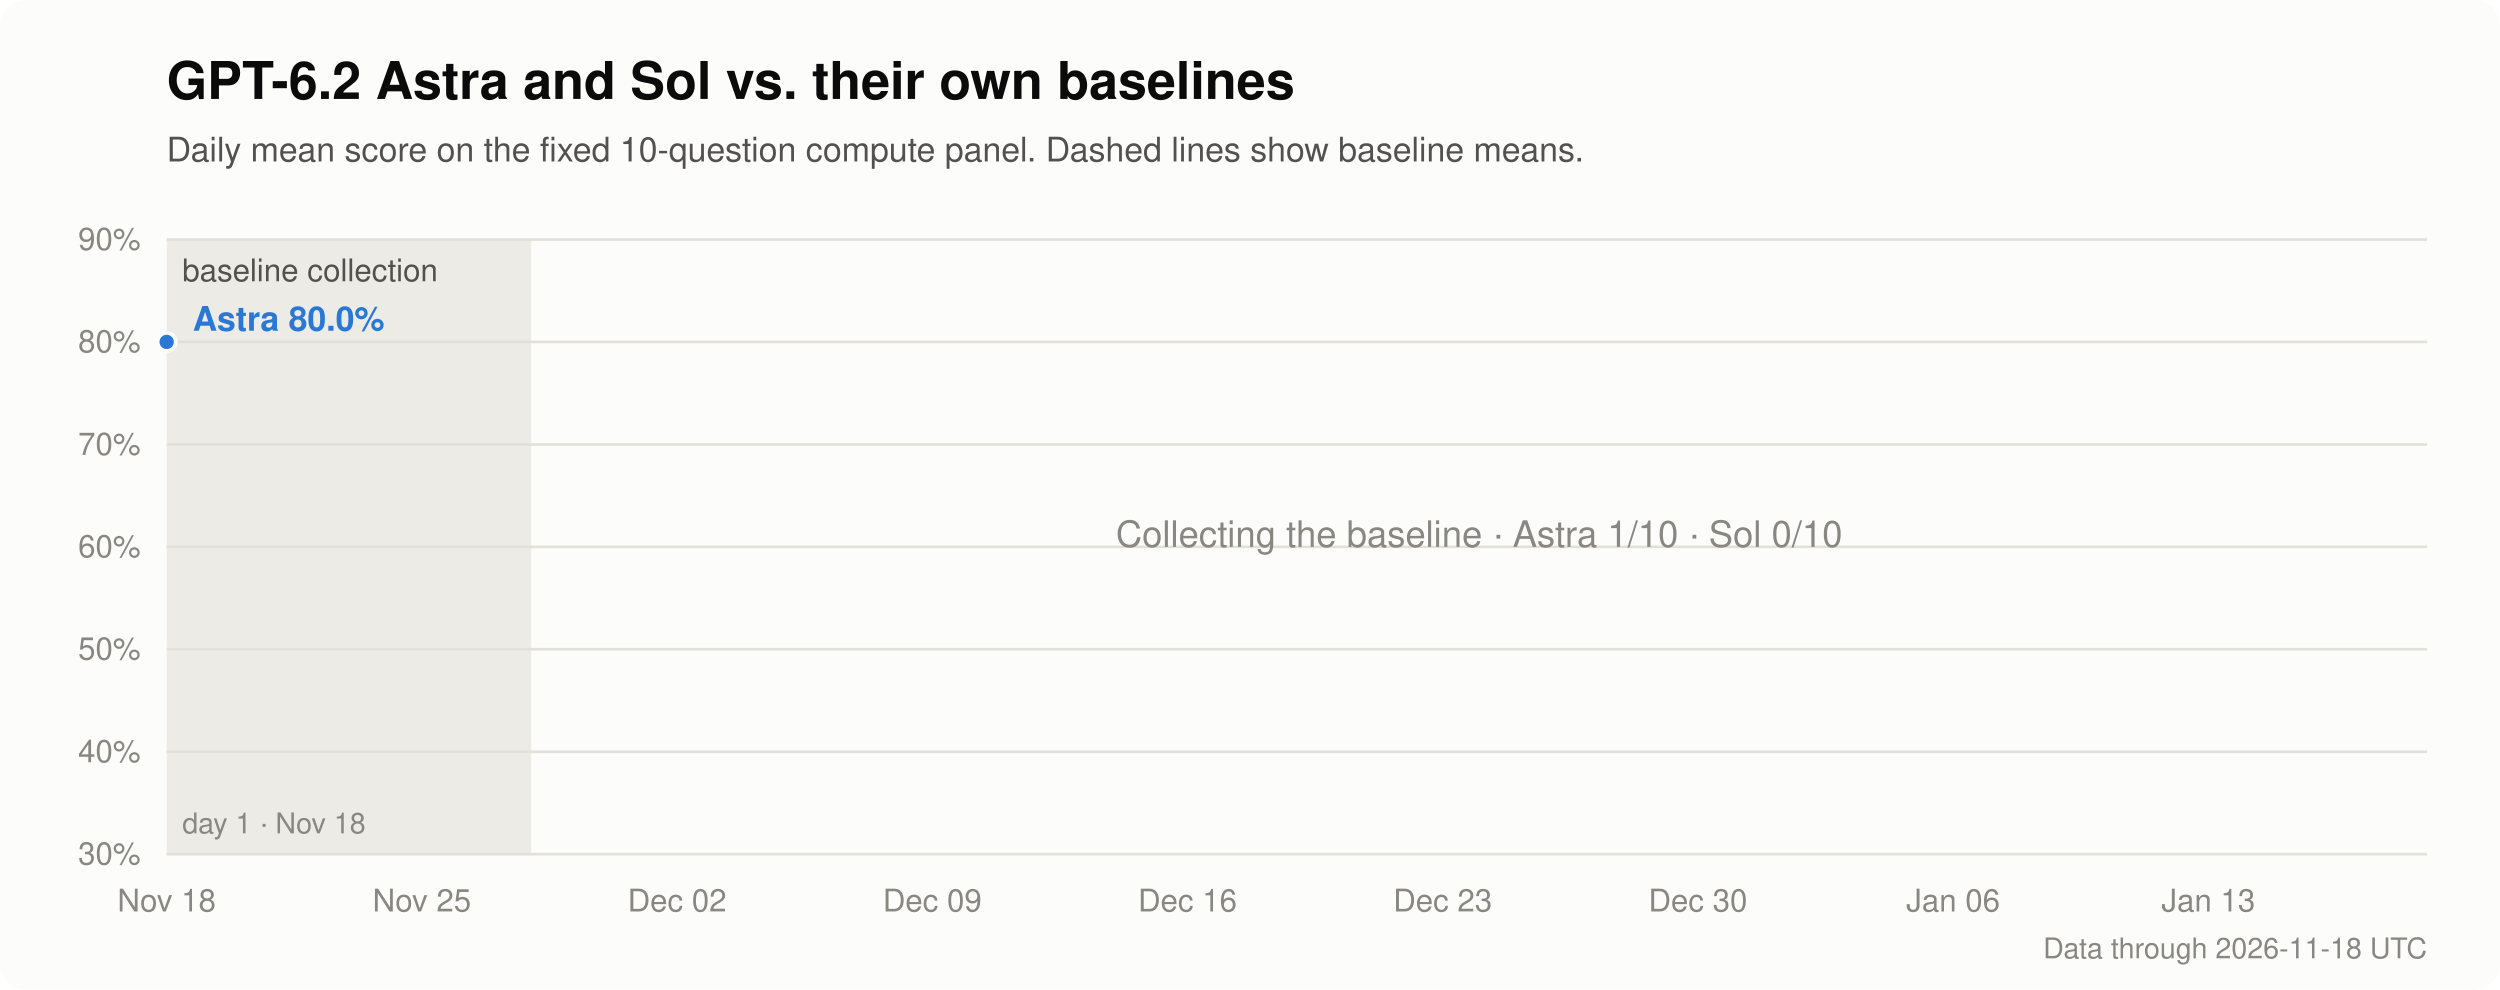
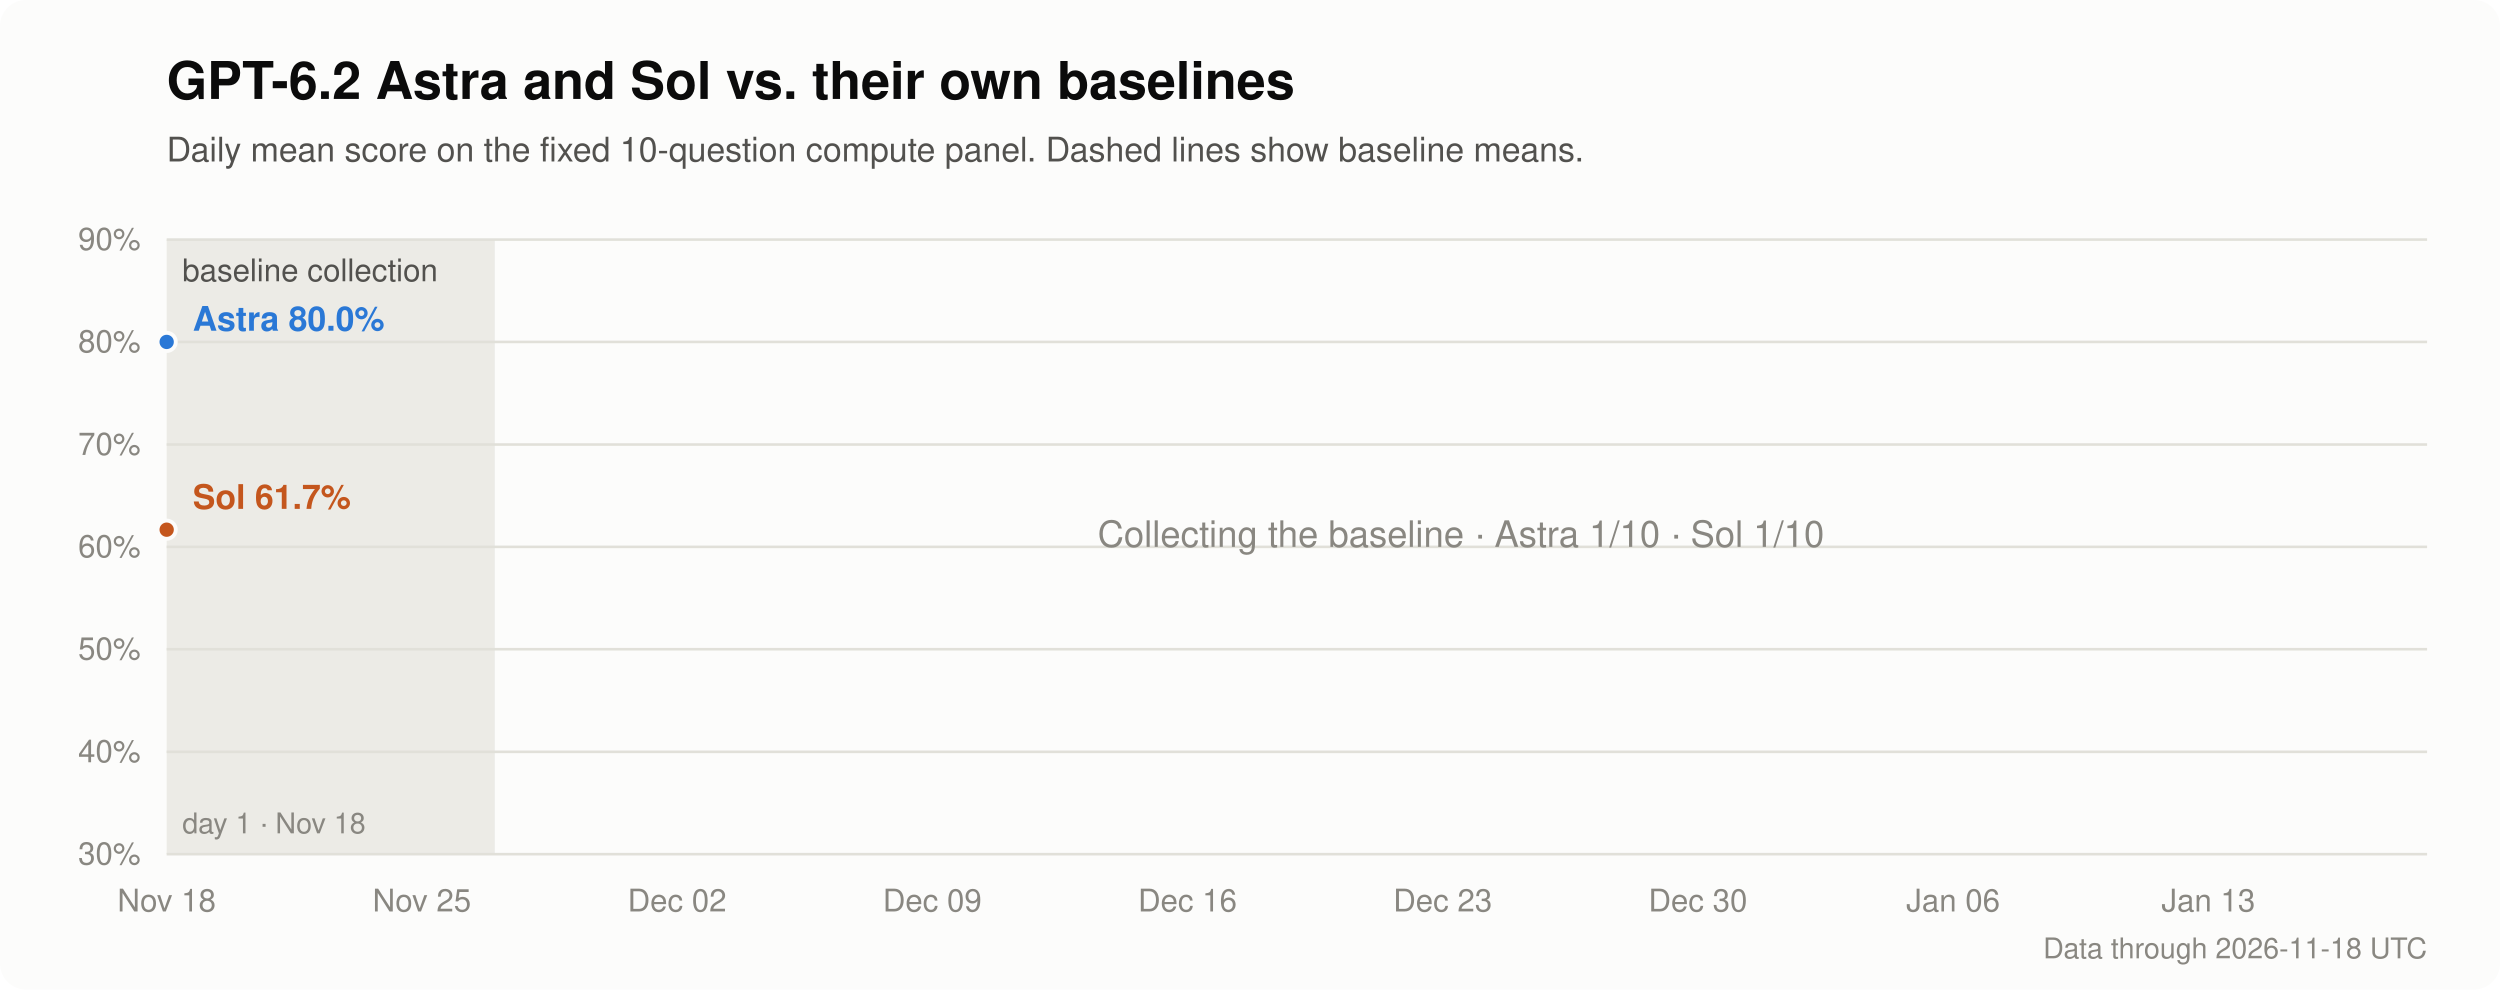
<svg xmlns="http://www.w3.org/2000/svg" width="960" height="380" viewBox="0 0 960 380" font-family="-apple-system, BlinkMacSystemFont, Helvetica, Arial, sans-serif" role="img" aria-labelledby="t d">
  <rect width="960" height="380" rx="10" fill="#fcfcfb" />
  <text x="64" y="38" fill="#0b0b0b" font-size="20" font-weight="600">GPT-6.2 Astra and Sol vs. their own baselines</text>
  <text x="64" y="62" fill="#52514e" font-size="13">Daily mean score on the fixed 10-question compute panel. Dashed lines show baseline means.</text>
  <line x1="64" y1="328.0" x2="932" y2="328.0" stroke="#e1e0d9" />
  <text x="54" y="332.0" text-anchor="end" fill="#898781" font-size="12">30%</text>
  <line x1="64" y1="288.7" x2="932" y2="288.7" stroke="#e1e0d9" />
  <text x="54" y="292.7" text-anchor="end" fill="#898781" font-size="12">40%</text>
  <line x1="64" y1="249.3" x2="932" y2="249.3" stroke="#e1e0d9" />
  <text x="54" y="253.3" text-anchor="end" fill="#898781" font-size="12">50%</text>
  <line x1="64" y1="210.0" x2="932" y2="210.0" stroke="#e1e0d9" />
  <text x="54" y="214.0" text-anchor="end" fill="#898781" font-size="12">60%</text>
  <line x1="64" y1="170.7" x2="932" y2="170.7" stroke="#e1e0d9" />
  <text x="54" y="174.7" text-anchor="end" fill="#898781" font-size="12">70%</text>
  <line x1="64" y1="131.3" x2="932" y2="131.3" stroke="#e1e0d9" />
  <text x="54" y="135.3" text-anchor="end" fill="#898781" font-size="12">80%</text>
  <line x1="64" y1="92.0" x2="932" y2="92.0" stroke="#e1e0d9" />
  <text x="54" y="96.0" text-anchor="end" fill="#898781" font-size="12">90%</text>
-   <rect x="64" y="92" width="140.0" height="236" fill="#e1e0d9" opacity="0.6" />
+   <rect x="64" y="92" width="126.0" height="236" fill="#e1e0d9" opacity="0.6" />
  <text x="70" y="108" fill="#52514e" font-size="12">baseline collection</text>
  <text x="70" y="320" fill="#898781" font-size="11">day 1 · Nov 18</text>
  <text x="64.0" y="350" text-anchor="middle" fill="#898781" font-size="12">Nov 18</text>
  <text x="162.0" y="350" text-anchor="middle" fill="#898781" font-size="12">Nov 25</text>
  <text x="260.0" y="350" text-anchor="middle" fill="#898781" font-size="12">Dec 02</text>
  <text x="358.0" y="350" text-anchor="middle" fill="#898781" font-size="12">Dec 09</text>
  <text x="456.0" y="350" text-anchor="middle" fill="#898781" font-size="12">Dec 16</text>
  <text x="554.0" y="350" text-anchor="middle" fill="#898781" font-size="12">Dec 23</text>
  <text x="652.0" y="350" text-anchor="middle" fill="#898781" font-size="12">Dec 30</text>
  <text x="750.0" y="350" text-anchor="middle" fill="#898781" font-size="12">Jan 06</text>
  <text x="848.0" y="350" text-anchor="middle" fill="#898781" font-size="12">Jan 13</text>
  <path d="M64.0,131.3" fill="none" stroke="#2a78d6" stroke-width="2" stroke-linejoin="round" stroke-linecap="round" />
  <circle cx="64.0" cy="131.3" r="3.5" fill="#2a78d6" stroke="#fcfcfb" stroke-width="1.5" />
+   <path d="M64.0,203.4" fill="none" stroke="#c4561d" stroke-width="2" stroke-linejoin="round" stroke-linecap="round" />
+   <circle cx="64.0" cy="203.4" r="3.5" fill="#c4561d" stroke="#fcfcfb" stroke-width="1.5" />
  <text x="74.0" y="127.0" text-anchor="start" fill="#2a78d6" font-size="13" font-weight="600">Astra 80.0%</text>
-   <text x="568.0" y="210.0" text-anchor="middle" fill="#898781" font-size="14">Collecting the baseline · Astra 1/10 · Sol 0/10</text>
+   <text x="74.0" y="195.4" text-anchor="start" fill="#c4561d" font-size="13" font-weight="600">Sol 61.7%</text>
+   <text x="561.0" y="210.0" text-anchor="middle" fill="#898781" font-size="14">Collecting the baseline · Astra 1/10 · Sol 1/10</text>
  <text x="932" y="368" text-anchor="end" fill="#898781" font-size="11">Data through 2026-11-18 UTC</text>
</svg>
